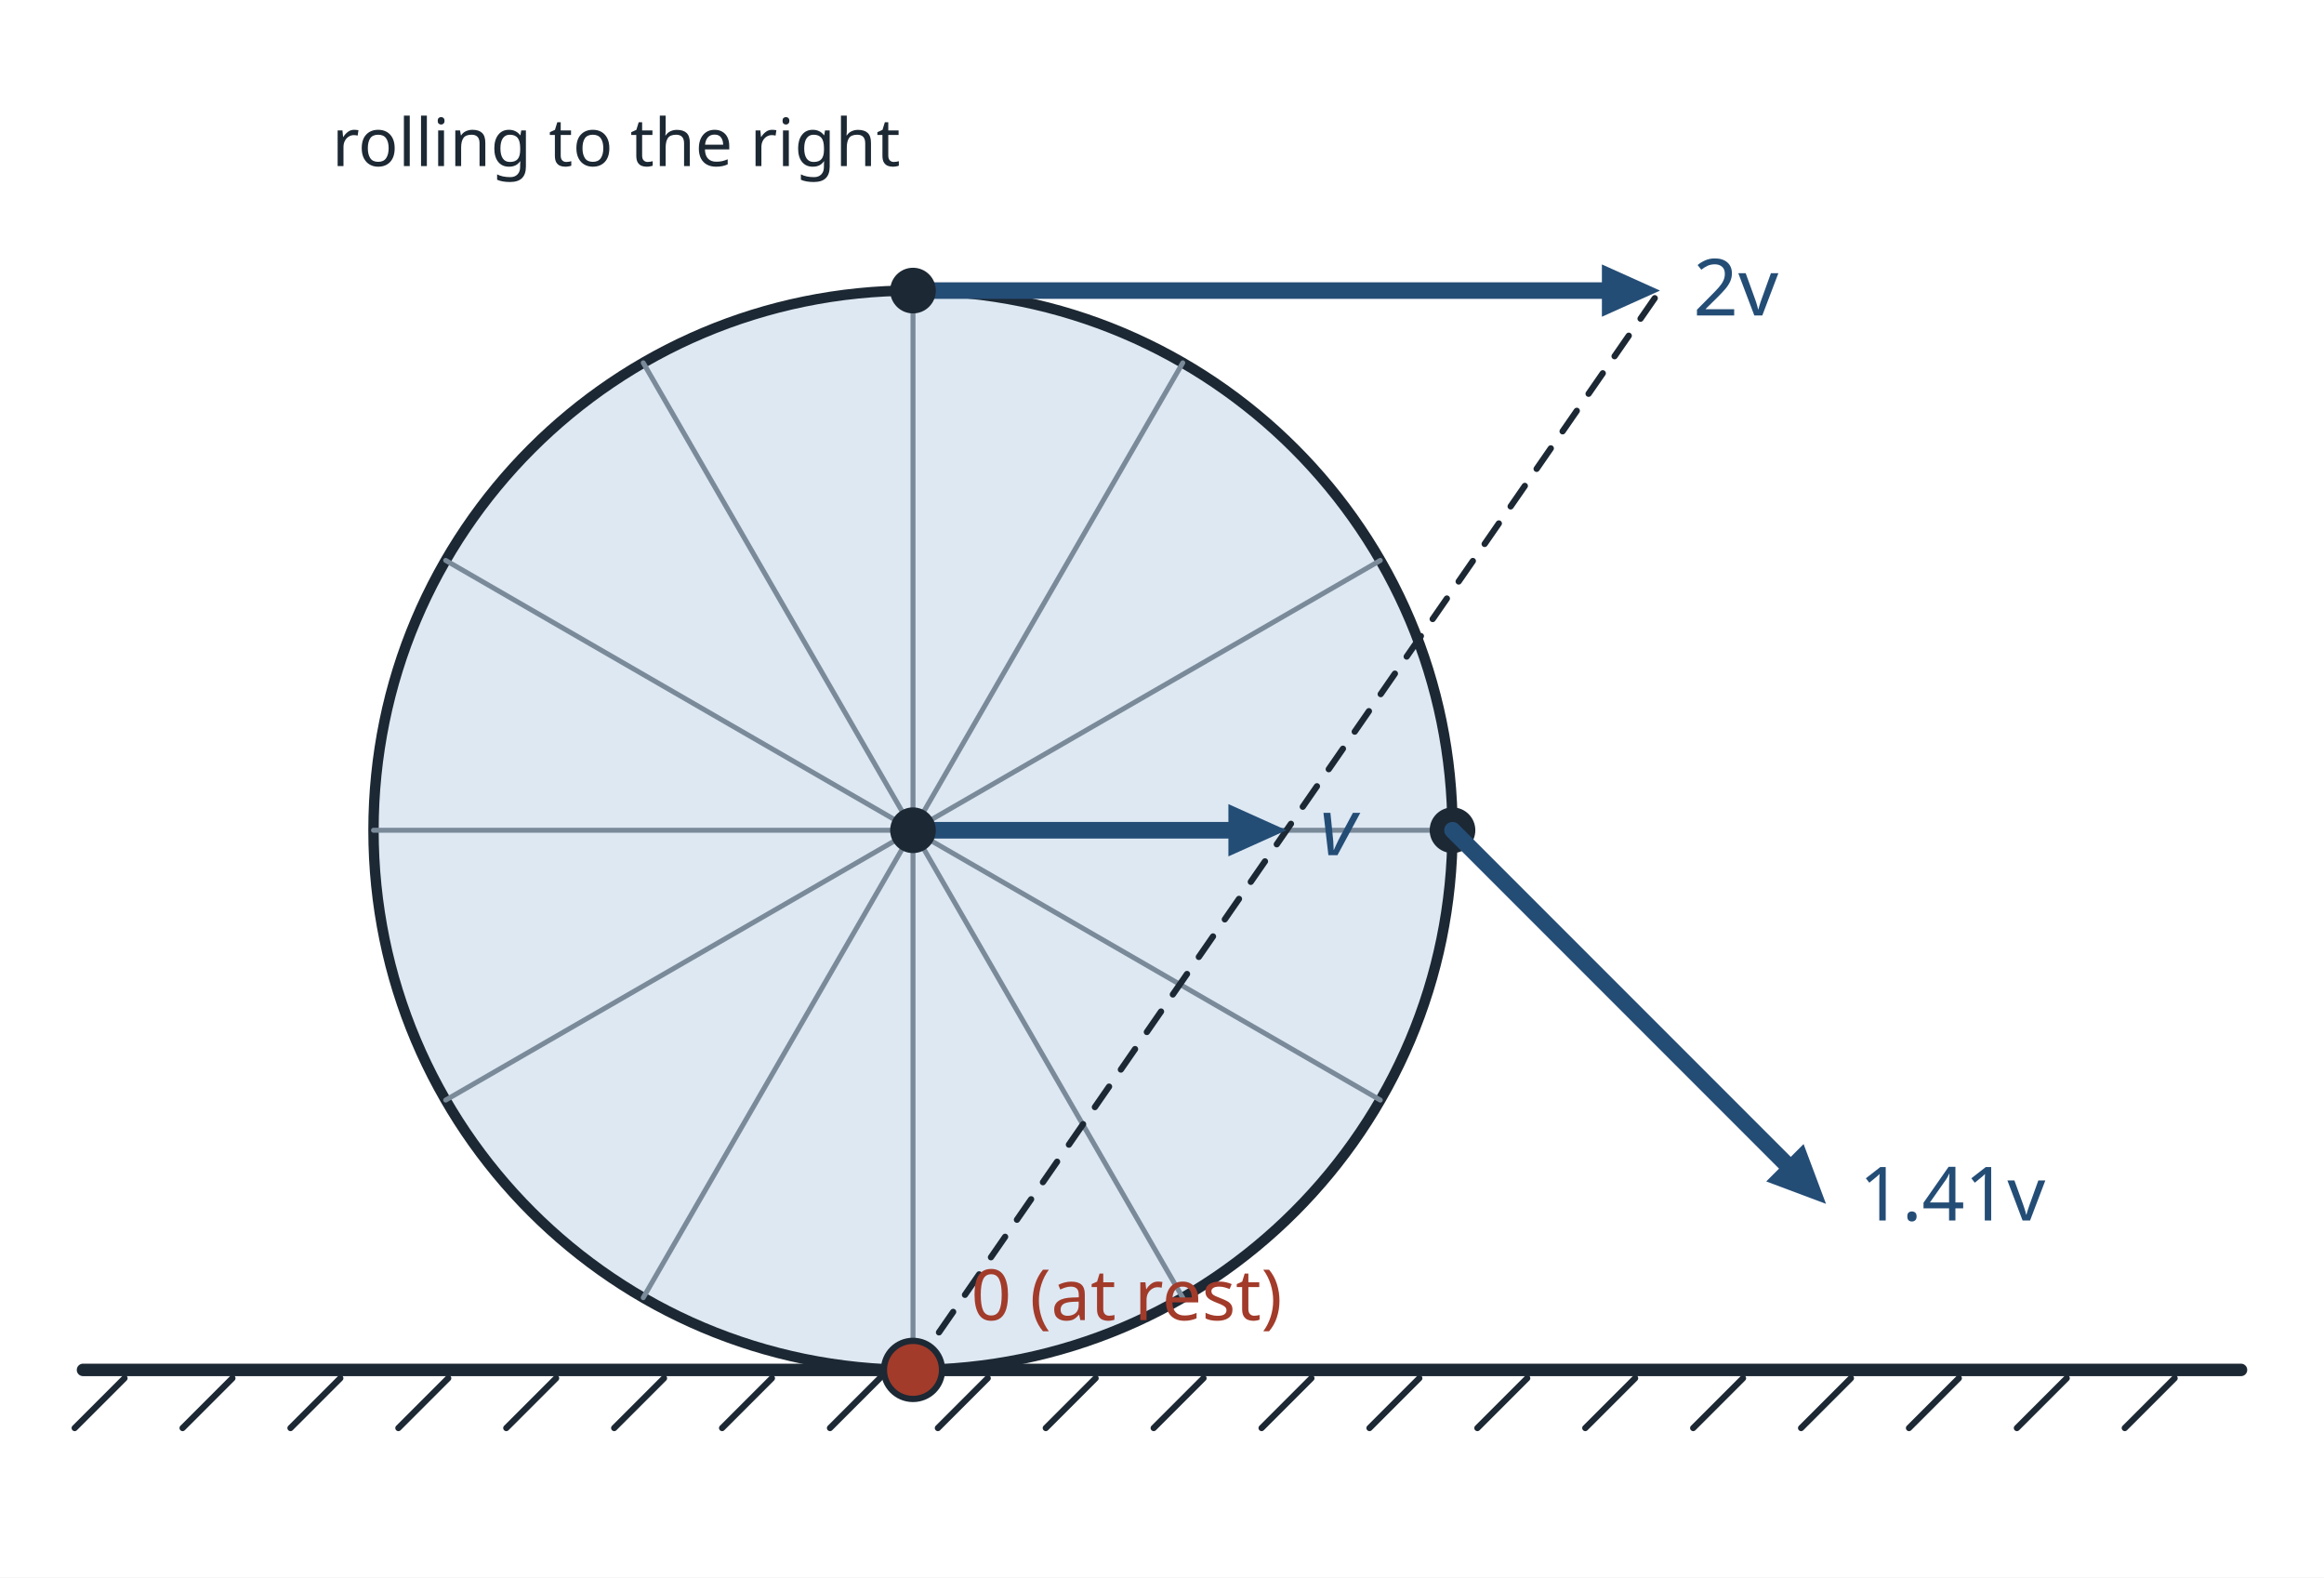
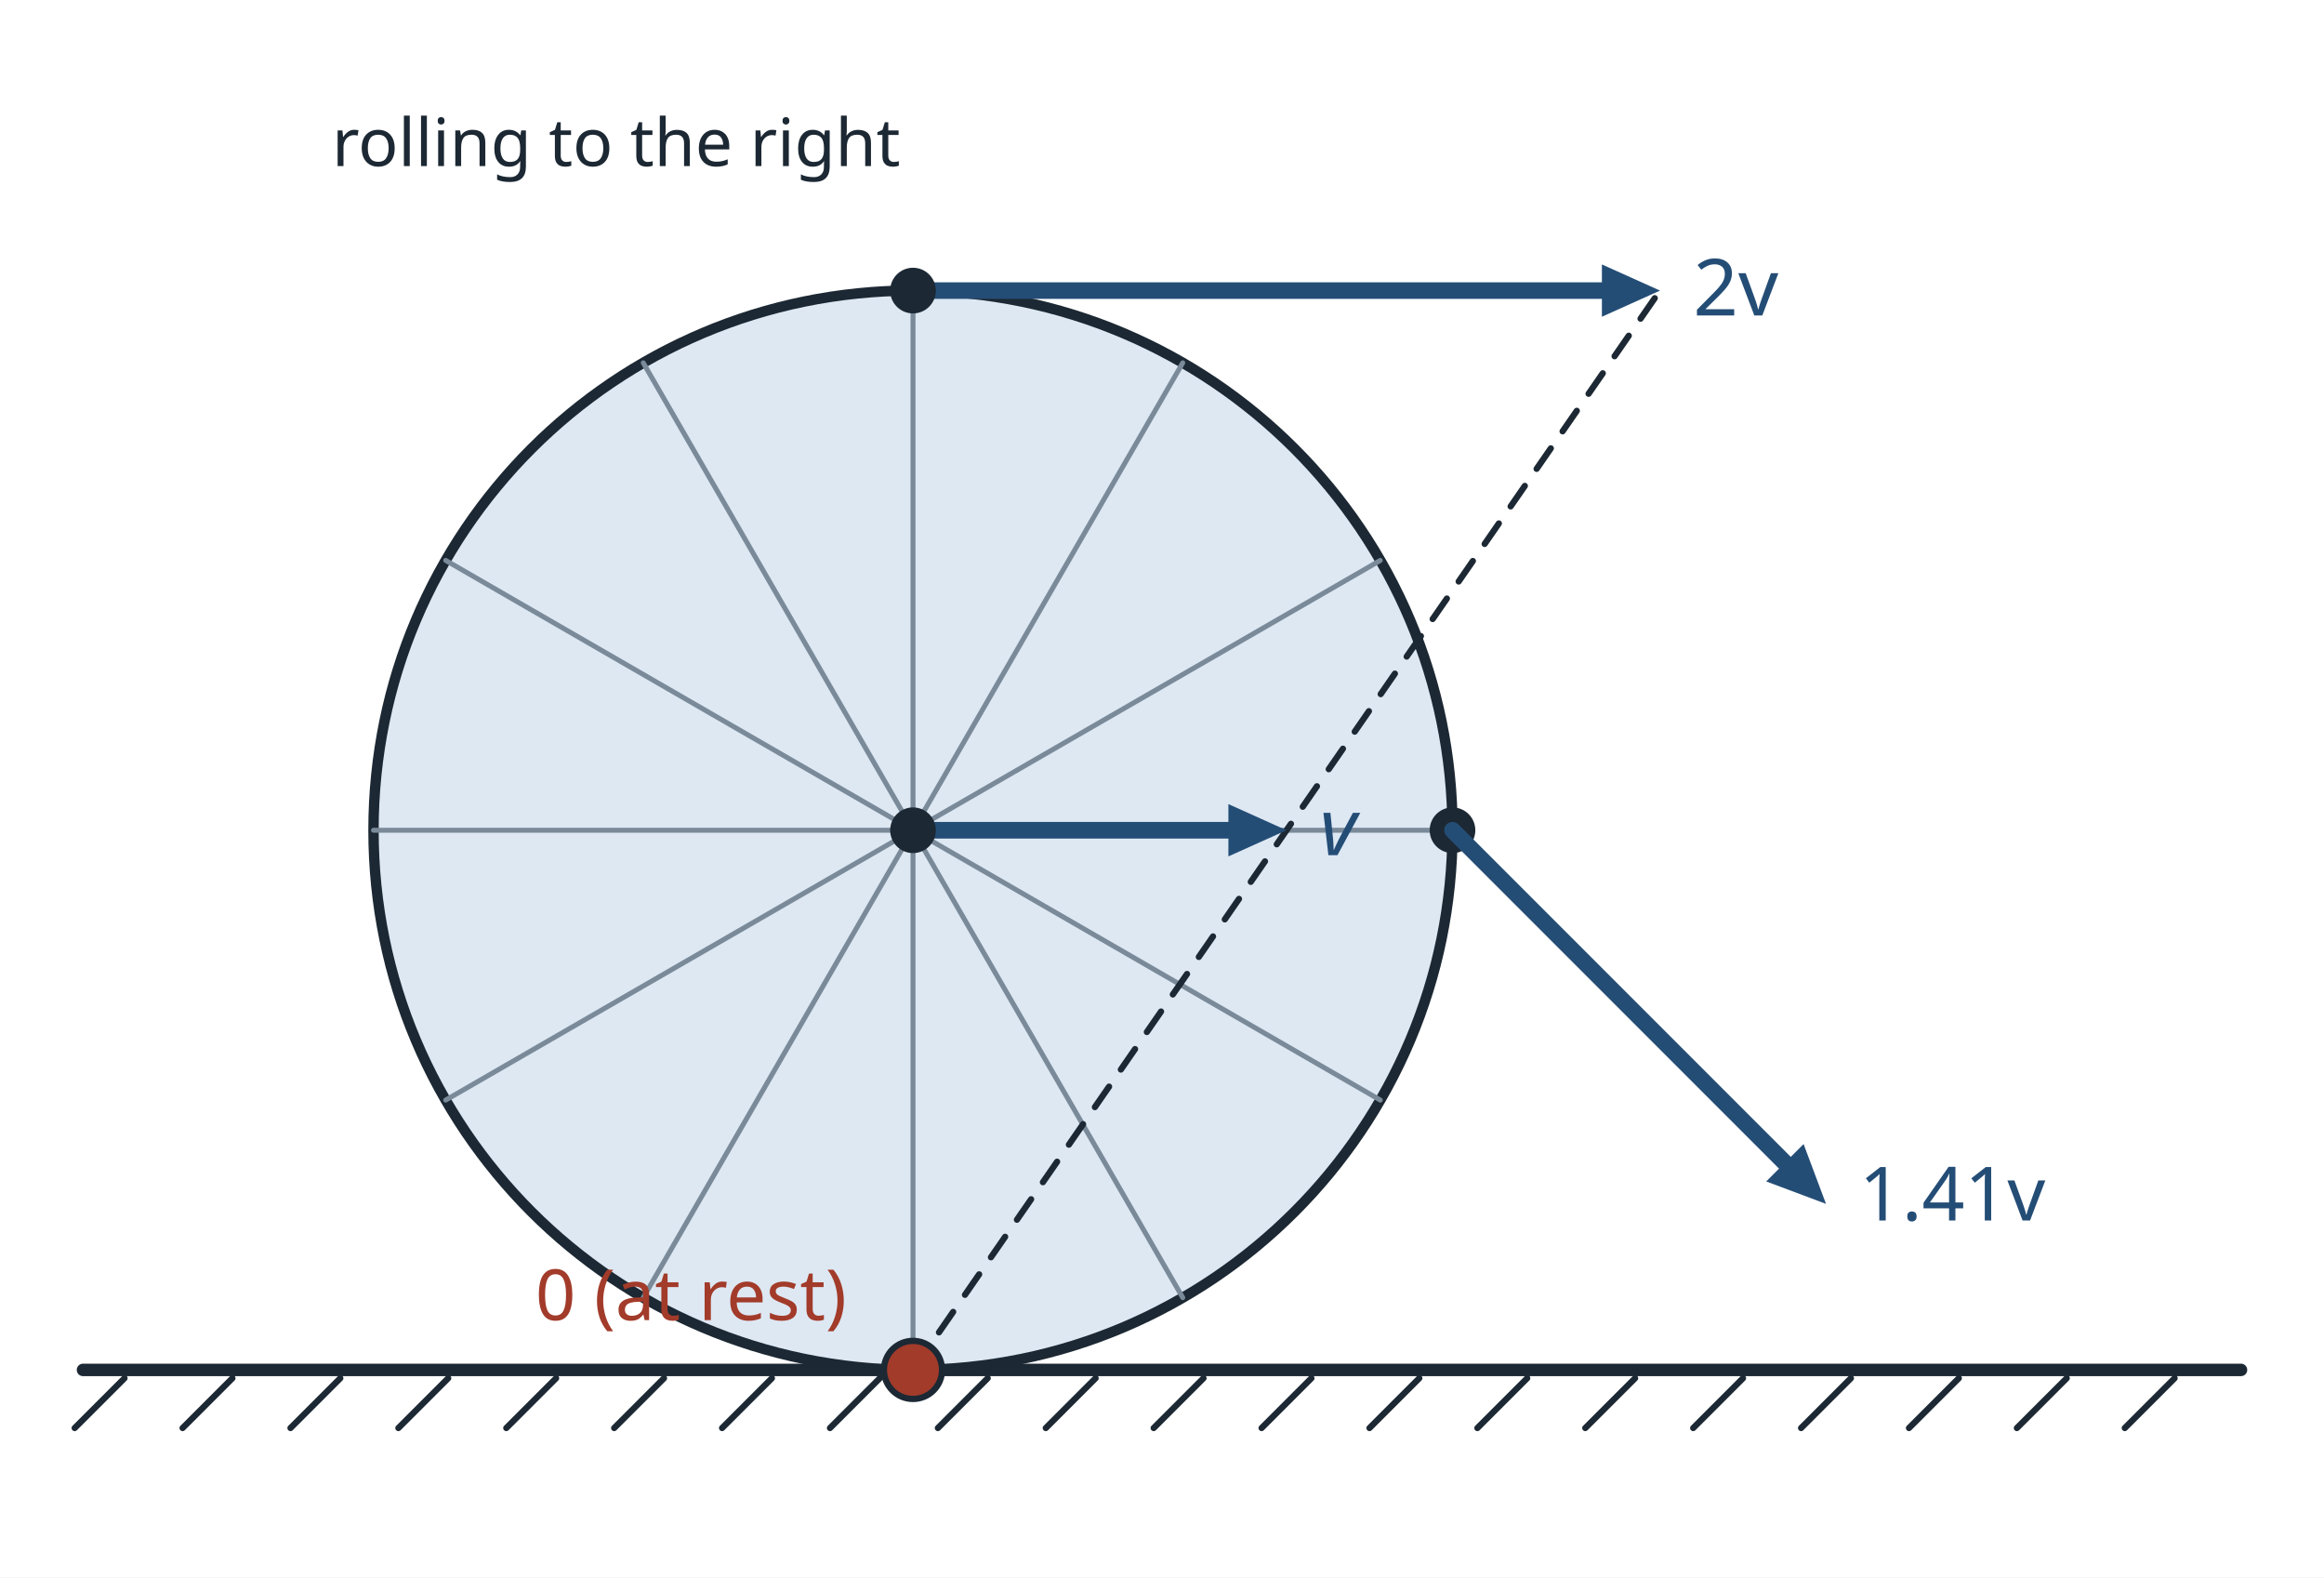
<svg xmlns="http://www.w3.org/2000/svg" viewBox="0 0 560 380" width="560" height="380" font-family="sans-serif" role="img">
  <rect width="560" height="380" fill="#ffffff" />
  <line x1="20.0" y1="330.0" x2="540.0" y2="330.0" stroke="#1c2833" stroke-width="3" stroke-linecap="round" />
  <line x1="30.0" y1="332.0" x2="18.0" y2="344.0" stroke="#1c2833" stroke-width="1.5" stroke-linecap="round" />
  <line x1="56.0" y1="332.0" x2="44.0" y2="344.0" stroke="#1c2833" stroke-width="1.5" stroke-linecap="round" />
  <line x1="82.0" y1="332.0" x2="70.0" y2="344.0" stroke="#1c2833" stroke-width="1.5" stroke-linecap="round" />
  <line x1="108.0" y1="332.0" x2="96.0" y2="344.0" stroke="#1c2833" stroke-width="1.5" stroke-linecap="round" />
  <line x1="134.0" y1="332.0" x2="122.0" y2="344.0" stroke="#1c2833" stroke-width="1.5" stroke-linecap="round" />
  <line x1="160.0" y1="332.0" x2="148.0" y2="344.0" stroke="#1c2833" stroke-width="1.5" stroke-linecap="round" />
  <line x1="186.0" y1="332.0" x2="174.0" y2="344.0" stroke="#1c2833" stroke-width="1.5" stroke-linecap="round" />
  <line x1="212.0" y1="332.0" x2="200.0" y2="344.0" stroke="#1c2833" stroke-width="1.5" stroke-linecap="round" />
  <line x1="238.0" y1="332.0" x2="226.0" y2="344.0" stroke="#1c2833" stroke-width="1.5" stroke-linecap="round" />
  <line x1="264.0" y1="332.0" x2="252.0" y2="344.0" stroke="#1c2833" stroke-width="1.5" stroke-linecap="round" />
  <line x1="290.0" y1="332.0" x2="278.0" y2="344.0" stroke="#1c2833" stroke-width="1.5" stroke-linecap="round" />
  <line x1="316.0" y1="332.0" x2="304.0" y2="344.0" stroke="#1c2833" stroke-width="1.5" stroke-linecap="round" />
  <line x1="342.0" y1="332.0" x2="330.0" y2="344.0" stroke="#1c2833" stroke-width="1.5" stroke-linecap="round" />
  <line x1="368.0" y1="332.0" x2="356.0" y2="344.0" stroke="#1c2833" stroke-width="1.5" stroke-linecap="round" />
  <line x1="394.0" y1="332.0" x2="382.0" y2="344.0" stroke="#1c2833" stroke-width="1.5" stroke-linecap="round" />
  <line x1="420.0" y1="332.0" x2="408.0" y2="344.0" stroke="#1c2833" stroke-width="1.5" stroke-linecap="round" />
  <line x1="446.0" y1="332.0" x2="434.0" y2="344.0" stroke="#1c2833" stroke-width="1.5" stroke-linecap="round" />
  <line x1="472.0" y1="332.0" x2="460.0" y2="344.0" stroke="#1c2833" stroke-width="1.5" stroke-linecap="round" />
  <line x1="498.0" y1="332.0" x2="486.0" y2="344.0" stroke="#1c2833" stroke-width="1.5" stroke-linecap="round" />
  <line x1="524.0" y1="332.0" x2="512.0" y2="344.0" stroke="#1c2833" stroke-width="1.5" stroke-linecap="round" />
  <circle cx="220.0" cy="200.0" r="130.0" fill="#dde8f3" stroke="#1c2833" stroke-width="2.5" />
  <line x1="90.0" y1="200.0" x2="350.0" y2="200.0" stroke="#7a8a99" stroke-width="1.2" stroke-linecap="round" />
  <line x1="107.4" y1="135.0" x2="332.6" y2="265.0" stroke="#7a8a99" stroke-width="1.2" stroke-linecap="round" />
  <line x1="155.0" y1="87.4" x2="285.0" y2="312.6" stroke="#7a8a99" stroke-width="1.2" stroke-linecap="round" />
  <line x1="220.0" y1="70.0" x2="220.0" y2="330.0" stroke="#7a8a99" stroke-width="1.2" stroke-linecap="round" />
  <line x1="285.0" y1="87.4" x2="155.0" y2="312.6" stroke="#7a8a99" stroke-width="1.2" stroke-linecap="round" />
  <line x1="332.6" y1="135.0" x2="107.4" y2="265.0" stroke="#7a8a99" stroke-width="1.2" stroke-linecap="round" />
  <line x1="220.0" y1="330.0" x2="400.0" y2="70.0" stroke="#1c2833" stroke-width="1.5" stroke-linecap="round" stroke-dasharray="6 5" />
  <line x1="220.0" y1="200.0" x2="296.0" y2="200.0" stroke="#244d76" stroke-width="4" stroke-linecap="round" />
  <polygon points="310.0,200.0 296.0,206.3 296.0,193.7" fill="#244d76" />
  <line x1="220.0" y1="70.0" x2="386.0" y2="70.0" stroke="#244d76" stroke-width="4" stroke-linecap="round" />
  <polygon points="400.0,70.0 386.0,76.3 386.0,63.7" fill="#244d76" />
  <circle cx="220.0" cy="330.0" r="7.0" fill="#a23b2a" stroke="#1c2833" stroke-width="1.5" />
  <circle cx="220.0" cy="200.0" r="5.0" fill="#1c2833" stroke="#1c2833" stroke-width="1" />
  <circle cx="220.0" cy="70.0" r="5.0" fill="#1c2833" stroke="#1c2833" stroke-width="1" />
  <circle cx="350.0" cy="200.0" r="5.0" fill="#1c2833" stroke="#1c2833" stroke-width="1" />
  <line x1="350.0" y1="200.0" x2="430.1" y2="280.1" stroke="#244d76" stroke-width="4" stroke-linecap="round" />
  <polygon points="440.0,290.0 425.6,284.6 434.6,275.6" fill="#244d76" />
  <text x="318.0" y="206.0" font-size="19" fill="#244d76" text-anchor="start" font-style="italic">v</text>
  <text x="408.0" y="76.0" font-size="19" fill="#244d76" text-anchor="start">2v</text>
-   <text x="234.0" y="318.0" font-size="17" fill="#a23b2a" text-anchor="start">0 (at rest)</text>
+   <text x="204.0" y="318.0" font-size="17" fill="#a23b2a" text-anchor="end">0 (at rest)</text>
  <text x="448.0" y="294.0" font-size="18" fill="#244d76" text-anchor="start">1.41v</text>
  <text x="80.0" y="40.0" font-size="16" fill="#1c2833" text-anchor="start">rolling to the right</text>
</svg>
